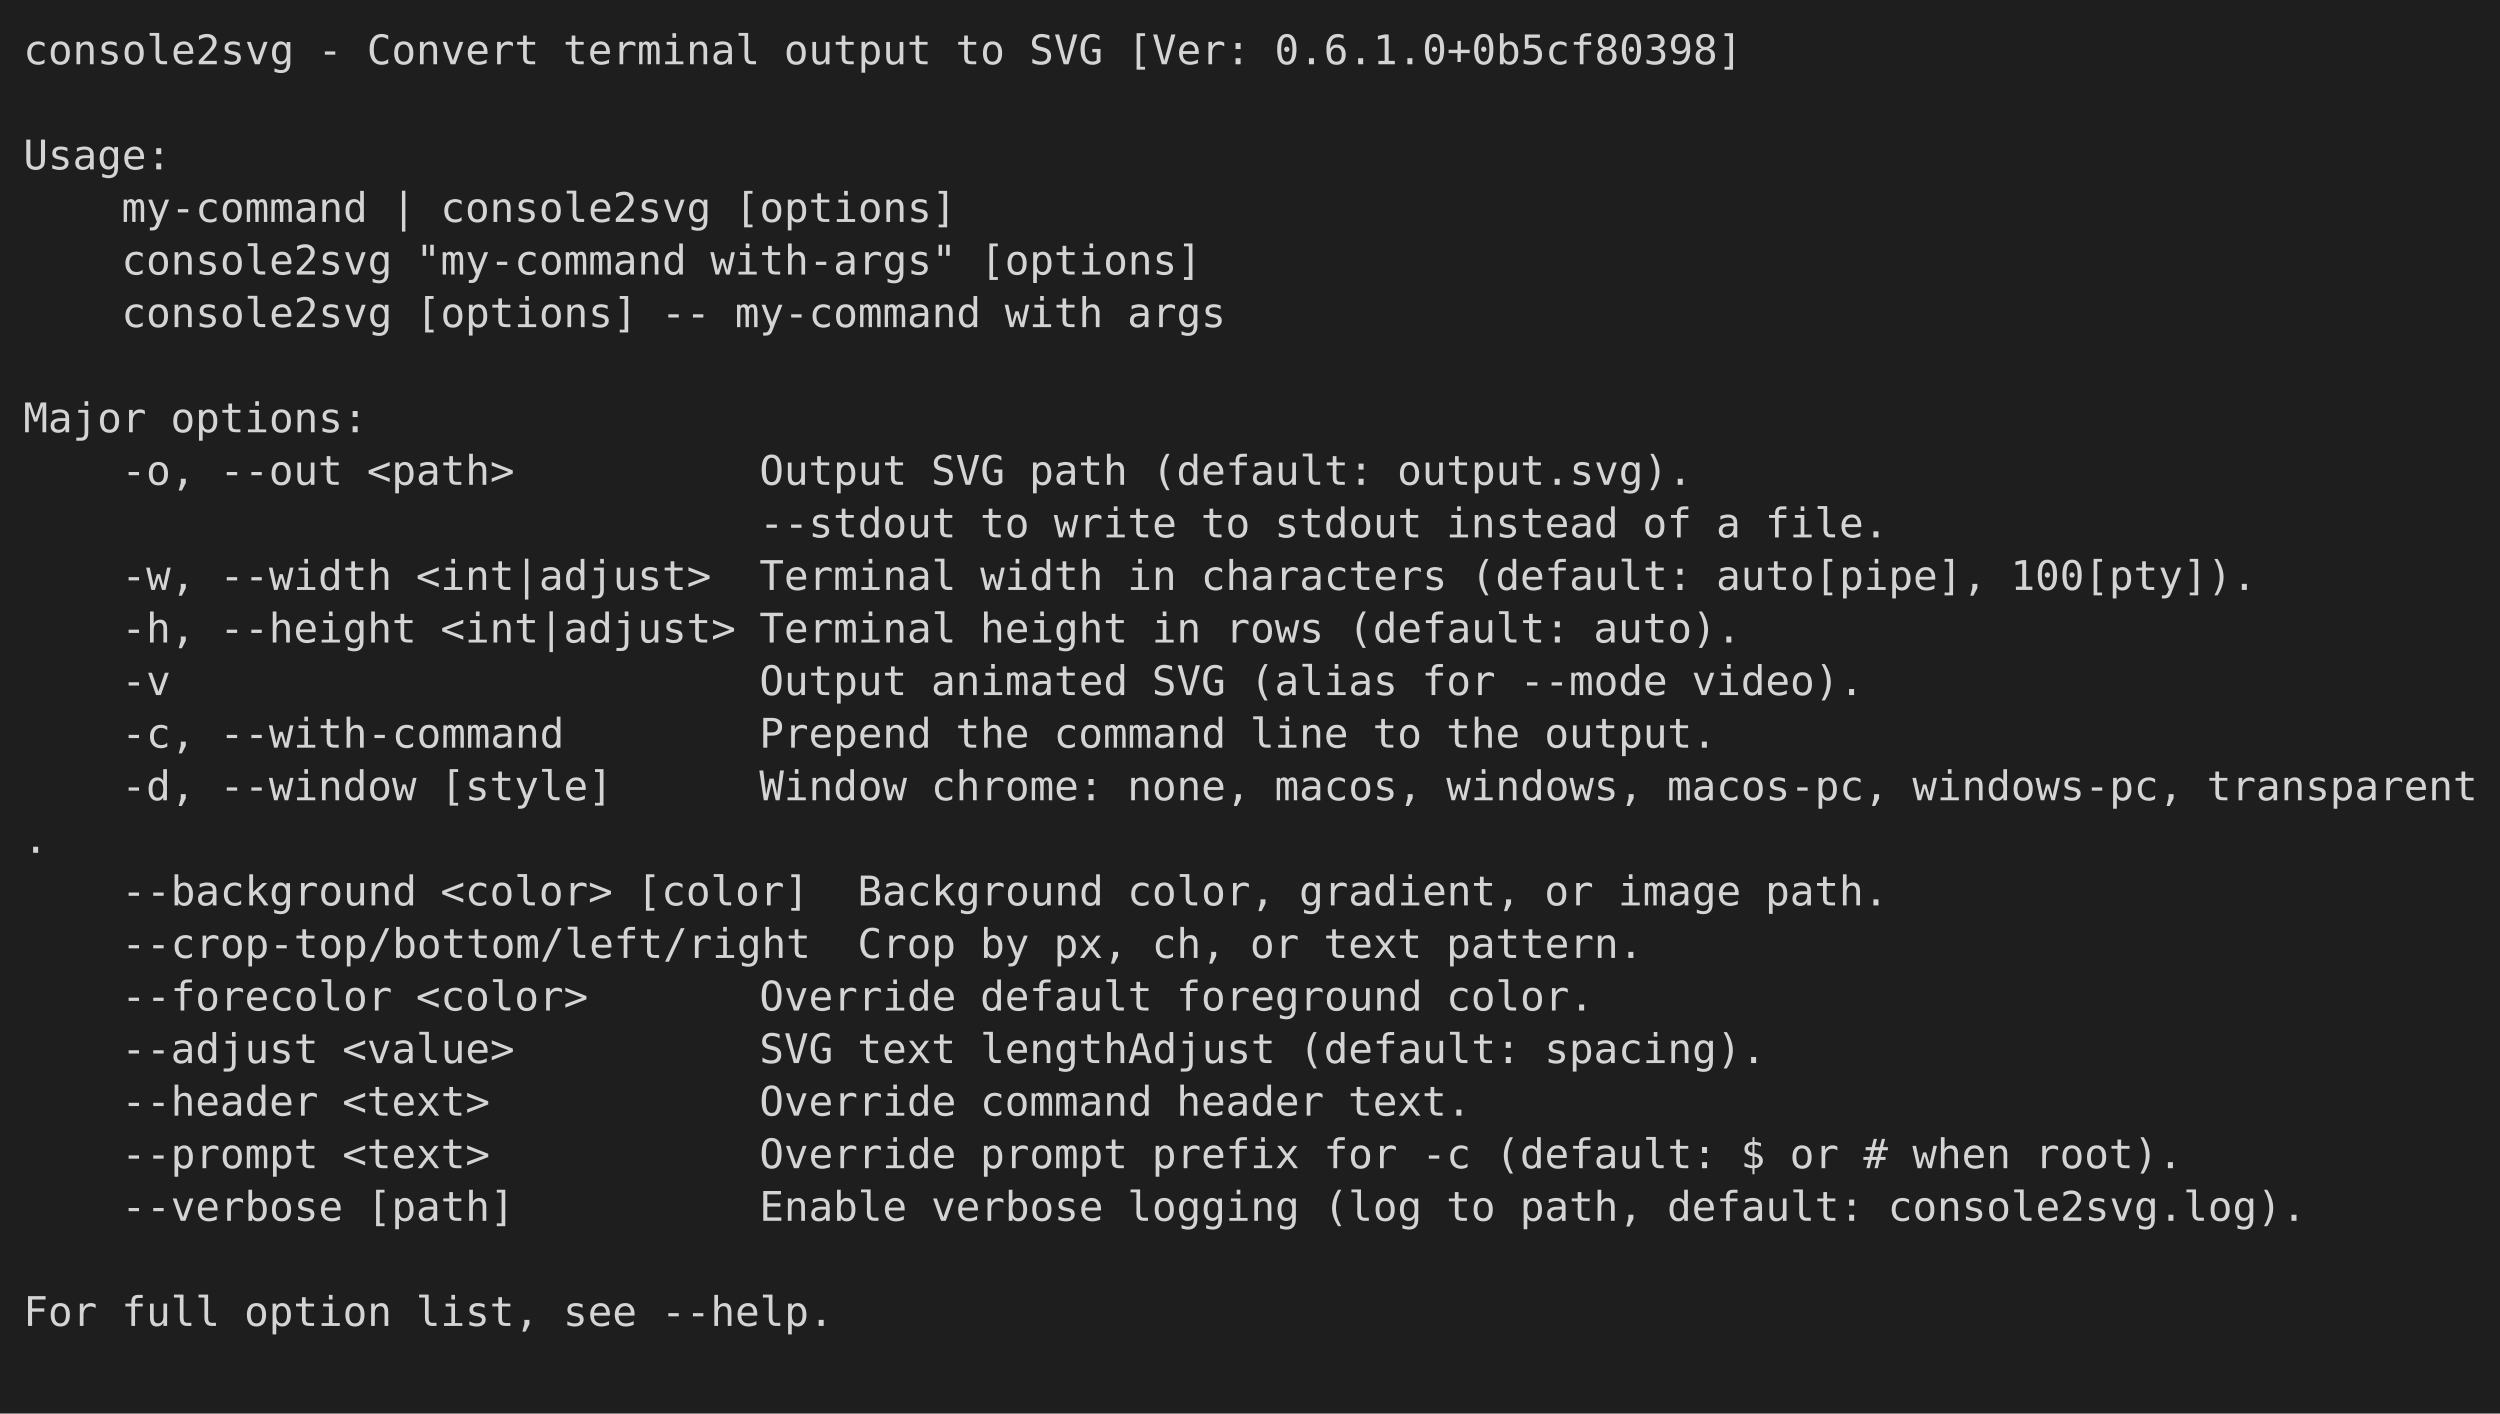
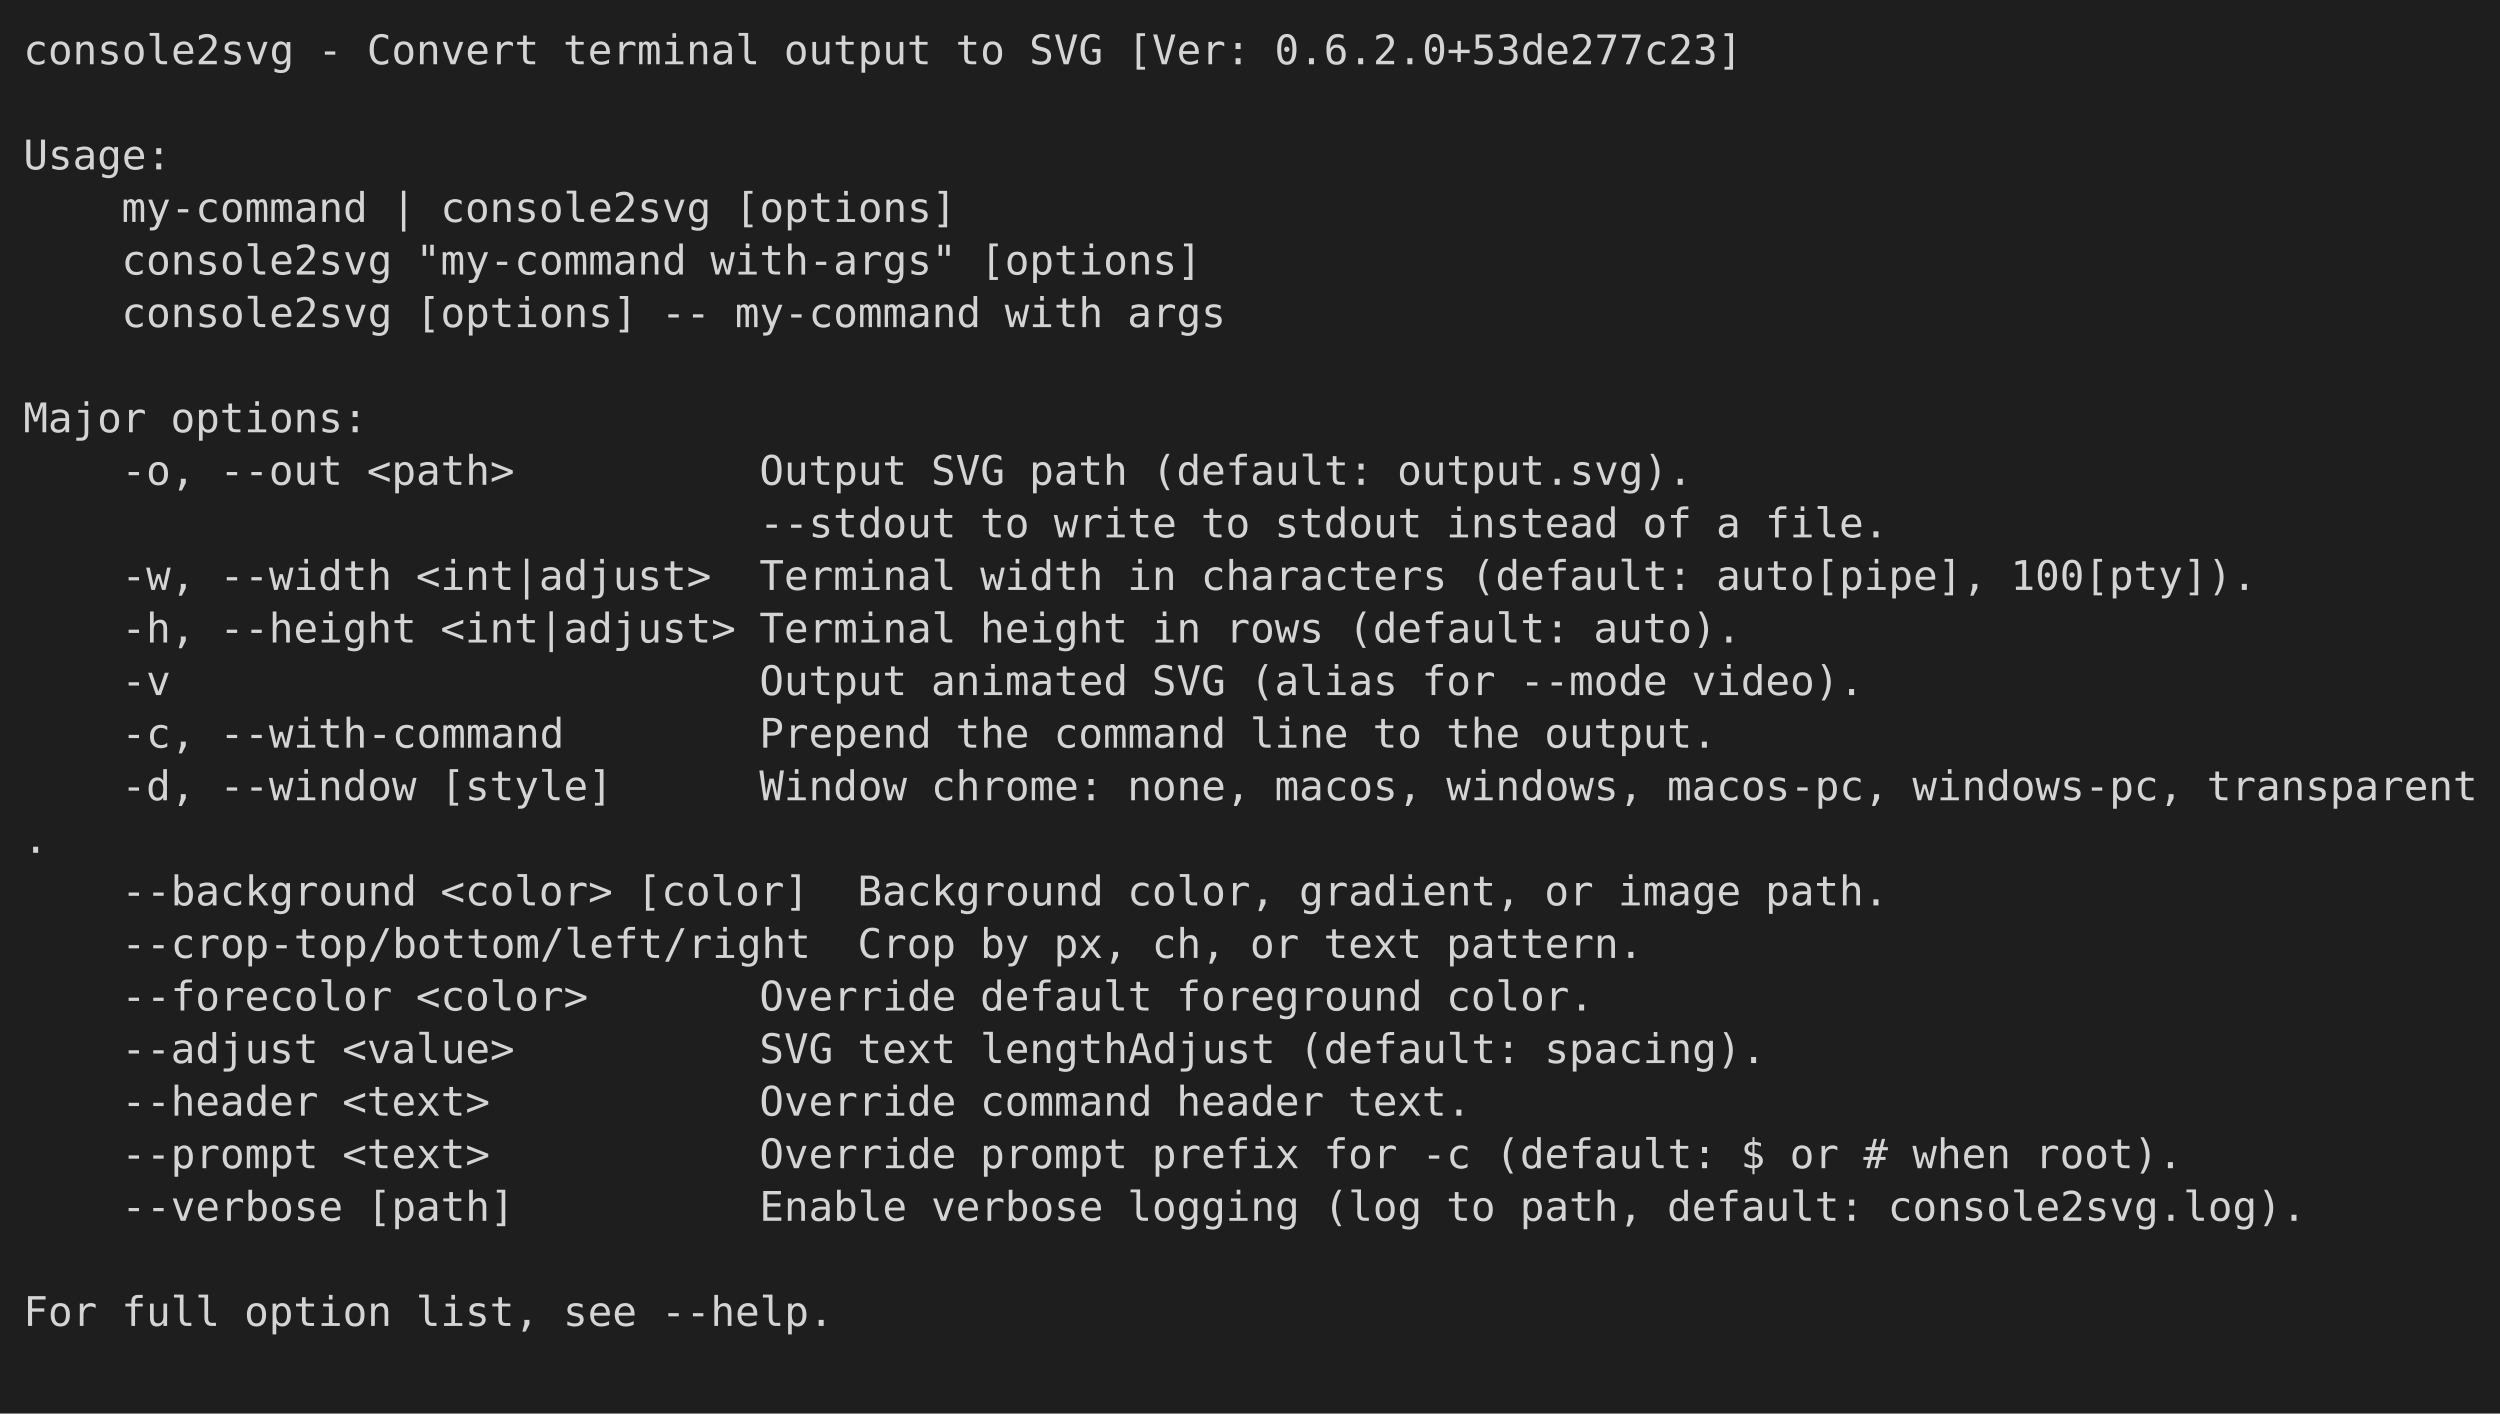
<svg xmlns="http://www.w3.org/2000/svg" viewBox="0 0 856 484" role="img" aria-label="console2svg output">
  <style>
.crt {
  font-family: ui-monospace,"Cascadia Mono","Segoe UI Mono","SFMono-Regular",Menlo,monospace;
  font-size: 14px;
}
text {
  dominant-baseline: alphabetic;
}
.bg {
  shape-rendering: crispEdges;
}
</style>
  <rect x="0" y="0" width="856" height="484" fill="#1e1e1e" />
  <g transform="translate(8 8)">
    <rect width="840" height="468" fill="#1e1e1e" />
    <text class="crt" x="0" y="14" fill="#d4d4d4" textLength="92.4" lengthAdjust="spacing">console2svg</text>
    <text class="crt" x="100.8" y="14" fill="#d4d4d4" textLength="8.4" lengthAdjust="spacing">-</text>
    <text class="crt" x="117.6" y="14" fill="#d4d4d4" textLength="58.8" lengthAdjust="spacing">Convert</text>
    <text class="crt" x="184.8" y="14" fill="#d4d4d4" textLength="67.2" lengthAdjust="spacing">terminal</text>
    <text class="crt" x="260.4" y="14" fill="#d4d4d4" textLength="50.4" lengthAdjust="spacing">output</text>
    <text class="crt" x="319.2" y="14" fill="#d4d4d4" textLength="16.8" lengthAdjust="spacing">to</text>
    <text class="crt" x="344.4" y="14" fill="#d4d4d4" textLength="25.2" lengthAdjust="spacing">SVG</text>
    <text class="crt" x="378" y="14" fill="#d4d4d4" textLength="42" lengthAdjust="spacing">[Ver:</text>
-     <text class="crt" x="428.4" y="14" fill="#d4d4d4" textLength="159.6" lengthAdjust="spacing">0.6.1.0+0b5cf80398]</text>
+     <text class="crt" x="428.4" y="14" fill="#d4d4d4" textLength="159.6" lengthAdjust="spacing">0.6.2.0+53de277c23]</text>
    <text class="crt" x="0" y="50" fill="#d4d4d4" textLength="50.4" lengthAdjust="spacing">Usage:</text>
    <text class="crt" x="33.6" y="68" fill="#d4d4d4" textLength="84" lengthAdjust="spacing">my-command</text>
    <text class="crt" x="126" y="68" fill="#d4d4d4" textLength="8.4" lengthAdjust="spacing">|</text>
    <text class="crt" x="142.8" y="68" fill="#d4d4d4" textLength="92.4" lengthAdjust="spacing">console2svg</text>
    <text class="crt" x="243.6" y="68" fill="#d4d4d4" textLength="75.6" lengthAdjust="spacing">[options]</text>
    <text class="crt" x="33.6" y="86" fill="#d4d4d4" textLength="92.4" lengthAdjust="spacing">console2svg</text>
    <text class="crt" x="134.4" y="86" fill="#d4d4d4" textLength="92.4" lengthAdjust="spacing">"my-command</text>
    <text class="crt" x="235.2" y="86" fill="#d4d4d4" textLength="84" lengthAdjust="spacing">with-args"</text>
    <text class="crt" x="327.6" y="86" fill="#d4d4d4" textLength="75.6" lengthAdjust="spacing">[options]</text>
    <text class="crt" x="33.6" y="104" fill="#d4d4d4" textLength="92.4" lengthAdjust="spacing">console2svg</text>
    <text class="crt" x="134.4" y="104" fill="#d4d4d4" textLength="75.6" lengthAdjust="spacing">[options]</text>
    <text class="crt" x="218.4" y="104" fill="#d4d4d4" textLength="16.8" lengthAdjust="spacing">--</text>
    <text class="crt" x="243.6" y="104" fill="#d4d4d4" textLength="84" lengthAdjust="spacing">my-command</text>
    <text class="crt" x="336" y="104" fill="#d4d4d4" textLength="33.6" lengthAdjust="spacing">with</text>
    <text class="crt" x="378" y="104" fill="#d4d4d4" textLength="33.6" lengthAdjust="spacing">args</text>
    <text class="crt" x="0" y="140" fill="#d4d4d4" textLength="42" lengthAdjust="spacing">Major</text>
    <text class="crt" x="50.4" y="140" fill="#d4d4d4" textLength="67.2" lengthAdjust="spacing">options:</text>
    <text class="crt" x="33.6" y="158" fill="#d4d4d4" textLength="25.2" lengthAdjust="spacing">-o,</text>
    <text class="crt" x="67.2" y="158" fill="#d4d4d4" textLength="42" lengthAdjust="spacing">--out</text>
    <text class="crt" x="117.6" y="158" fill="#d4d4d4" textLength="50.4" lengthAdjust="spacing">&lt;path&gt;</text>
    <text class="crt" x="252" y="158" fill="#d4d4d4" textLength="50.4" lengthAdjust="spacing">Output</text>
    <text class="crt" x="310.8" y="158" fill="#d4d4d4" textLength="25.2" lengthAdjust="spacing">SVG</text>
    <text class="crt" x="344.4" y="158" fill="#d4d4d4" textLength="33.6" lengthAdjust="spacing">path</text>
    <text class="crt" x="386.4" y="158" fill="#d4d4d4" textLength="75.6" lengthAdjust="spacing">(default:</text>
    <text class="crt" x="470.4" y="158" fill="#d4d4d4" textLength="100.8" lengthAdjust="spacing">output.svg).</text>
    <text class="crt" x="252" y="176" fill="#d4d4d4" textLength="67.2" lengthAdjust="spacing">--stdout</text>
    <text class="crt" x="327.6" y="176" fill="#d4d4d4" textLength="16.8" lengthAdjust="spacing">to</text>
    <text class="crt" x="352.8" y="176" fill="#d4d4d4" textLength="42" lengthAdjust="spacing">write</text>
    <text class="crt" x="403.2" y="176" fill="#d4d4d4" textLength="16.8" lengthAdjust="spacing">to</text>
    <text class="crt" x="428.4" y="176" fill="#d4d4d4" textLength="50.4" lengthAdjust="spacing">stdout</text>
    <text class="crt" x="487.2" y="176" fill="#d4d4d4" textLength="58.8" lengthAdjust="spacing">instead</text>
    <text class="crt" x="554.4" y="176" fill="#d4d4d4" textLength="16.8" lengthAdjust="spacing">of</text>
    <text class="crt" x="579.6" y="176" fill="#d4d4d4" textLength="8.4" lengthAdjust="spacing">a</text>
    <text class="crt" x="596.4" y="176" fill="#d4d4d4" textLength="42" lengthAdjust="spacing">file.</text>
    <text class="crt" x="33.6" y="194" fill="#d4d4d4" textLength="25.2" lengthAdjust="spacing">-w,</text>
    <text class="crt" x="67.2" y="194" fill="#d4d4d4" textLength="58.8" lengthAdjust="spacing">--width</text>
    <text class="crt" x="134.4" y="194" fill="#d4d4d4" textLength="100.8" lengthAdjust="spacing">&lt;int|adjust&gt;</text>
    <text class="crt" x="252" y="194" fill="#d4d4d4" textLength="67.2" lengthAdjust="spacing">Terminal</text>
    <text class="crt" x="327.6" y="194" fill="#d4d4d4" textLength="42" lengthAdjust="spacing">width</text>
    <text class="crt" x="378" y="194" fill="#d4d4d4" textLength="16.8" lengthAdjust="spacing">in</text>
    <text class="crt" x="403.2" y="194" fill="#d4d4d4" textLength="84" lengthAdjust="spacing">characters</text>
    <text class="crt" x="495.6" y="194" fill="#d4d4d4" textLength="75.6" lengthAdjust="spacing">(default:</text>
    <text class="crt" x="579.6" y="194" fill="#d4d4d4" textLength="92.4" lengthAdjust="spacing">auto[pipe],</text>
    <text class="crt" x="680.4" y="194" fill="#d4d4d4" textLength="84" lengthAdjust="spacing">100[pty]).</text>
    <text class="crt" x="33.6" y="212" fill="#d4d4d4" textLength="25.2" lengthAdjust="spacing">-h,</text>
    <text class="crt" x="67.2" y="212" fill="#d4d4d4" textLength="67.2" lengthAdjust="spacing">--height</text>
    <text class="crt" x="142.8" y="212" fill="#d4d4d4" textLength="100.8" lengthAdjust="spacing">&lt;int|adjust&gt;</text>
    <text class="crt" x="252" y="212" fill="#d4d4d4" textLength="67.2" lengthAdjust="spacing">Terminal</text>
    <text class="crt" x="327.6" y="212" fill="#d4d4d4" textLength="50.4" lengthAdjust="spacing">height</text>
    <text class="crt" x="386.4" y="212" fill="#d4d4d4" textLength="16.8" lengthAdjust="spacing">in</text>
    <text class="crt" x="411.6" y="212" fill="#d4d4d4" textLength="33.6" lengthAdjust="spacing">rows</text>
    <text class="crt" x="453.6" y="212" fill="#d4d4d4" textLength="75.6" lengthAdjust="spacing">(default:</text>
    <text class="crt" x="537.6" y="212" fill="#d4d4d4" textLength="50.4" lengthAdjust="spacing">auto).</text>
    <text class="crt" x="33.6" y="230" fill="#d4d4d4" textLength="16.8" lengthAdjust="spacing">-v</text>
    <text class="crt" x="252" y="230" fill="#d4d4d4" textLength="50.4" lengthAdjust="spacing">Output</text>
    <text class="crt" x="310.8" y="230" fill="#d4d4d4" textLength="67.2" lengthAdjust="spacing">animated</text>
    <text class="crt" x="386.4" y="230" fill="#d4d4d4" textLength="25.2" lengthAdjust="spacing">SVG</text>
    <text class="crt" x="420" y="230" fill="#d4d4d4" textLength="50.4" lengthAdjust="spacing">(alias</text>
    <text class="crt" x="478.8" y="230" fill="#d4d4d4" textLength="25.2" lengthAdjust="spacing">for</text>
    <text class="crt" x="512.4" y="230" fill="#d4d4d4" textLength="50.4" lengthAdjust="spacing">--mode</text>
    <text class="crt" x="571.2" y="230" fill="#d4d4d4" textLength="58.8" lengthAdjust="spacing">video).</text>
    <text class="crt" x="33.6" y="248" fill="#d4d4d4" textLength="25.2" lengthAdjust="spacing">-c,</text>
    <text class="crt" x="67.2" y="248" fill="#d4d4d4" textLength="117.6" lengthAdjust="spacing">--with-command</text>
    <text class="crt" x="252" y="248" fill="#d4d4d4" textLength="58.8" lengthAdjust="spacing">Prepend</text>
    <text class="crt" x="319.2" y="248" fill="#d4d4d4" textLength="25.2" lengthAdjust="spacing">the</text>
    <text class="crt" x="352.8" y="248" fill="#d4d4d4" textLength="58.8" lengthAdjust="spacing">command</text>
    <text class="crt" x="420" y="248" fill="#d4d4d4" textLength="33.6" lengthAdjust="spacing">line</text>
    <text class="crt" x="462" y="248" fill="#d4d4d4" textLength="16.8" lengthAdjust="spacing">to</text>
    <text class="crt" x="487.2" y="248" fill="#d4d4d4" textLength="25.2" lengthAdjust="spacing">the</text>
    <text class="crt" x="520.8" y="248" fill="#d4d4d4" textLength="58.8" lengthAdjust="spacing">output.</text>
    <text class="crt" x="33.6" y="266" fill="#d4d4d4" textLength="25.2" lengthAdjust="spacing">-d,</text>
    <text class="crt" x="67.2" y="266" fill="#d4d4d4" textLength="67.2" lengthAdjust="spacing">--window</text>
    <text class="crt" x="142.8" y="266" fill="#d4d4d4" textLength="58.8" lengthAdjust="spacing">[style]</text>
    <text class="crt" x="252" y="266" fill="#d4d4d4" textLength="50.4" lengthAdjust="spacing">Window</text>
    <text class="crt" x="310.8" y="266" fill="#d4d4d4" textLength="58.8" lengthAdjust="spacing">chrome:</text>
    <text class="crt" x="378" y="266" fill="#d4d4d4" textLength="42" lengthAdjust="spacing">none,</text>
    <text class="crt" x="428.4" y="266" fill="#d4d4d4" textLength="50.4" lengthAdjust="spacing">macos,</text>
    <text class="crt" x="487.2" y="266" fill="#d4d4d4" textLength="67.2" lengthAdjust="spacing">windows,</text>
    <text class="crt" x="562.8" y="266" fill="#d4d4d4" textLength="75.6" lengthAdjust="spacing">macos-pc,</text>
    <text class="crt" x="646.8" y="266" fill="#d4d4d4" textLength="92.4" lengthAdjust="spacing">windows-pc,</text>
    <text class="crt" x="747.6" y="266" fill="#d4d4d4" textLength="92.4" lengthAdjust="spacing">transparent</text>
    <text class="crt" x="0" y="284" fill="#d4d4d4" textLength="8.4" lengthAdjust="spacing">.</text>
    <text class="crt" x="33.6" y="302" fill="#d4d4d4" textLength="100.8" lengthAdjust="spacing">--background</text>
    <text class="crt" x="142.8" y="302" fill="#d4d4d4" textLength="58.8" lengthAdjust="spacing">&lt;color&gt;</text>
    <text class="crt" x="210" y="302" fill="#d4d4d4" textLength="58.8" lengthAdjust="spacing">[color]</text>
    <text class="crt" x="285.6" y="302" fill="#d4d4d4" textLength="84" lengthAdjust="spacing">Background</text>
    <text class="crt" x="378" y="302" fill="#d4d4d4" textLength="50.4" lengthAdjust="spacing">color,</text>
    <text class="crt" x="436.8" y="302" fill="#d4d4d4" textLength="75.6" lengthAdjust="spacing">gradient,</text>
    <text class="crt" x="520.8" y="302" fill="#d4d4d4" textLength="16.8" lengthAdjust="spacing">or</text>
    <text class="crt" x="546" y="302" fill="#d4d4d4" textLength="42" lengthAdjust="spacing">image</text>
    <text class="crt" x="596.4" y="302" fill="#d4d4d4" textLength="42" lengthAdjust="spacing">path.</text>
    <text class="crt" x="33.6" y="320" fill="#d4d4d4" textLength="235.2" lengthAdjust="spacing">--crop-top/bottom/left/right</text>
    <text class="crt" x="285.6" y="320" fill="#d4d4d4" textLength="33.6" lengthAdjust="spacing">Crop</text>
    <text class="crt" x="327.6" y="320" fill="#d4d4d4" textLength="16.8" lengthAdjust="spacing">by</text>
    <text class="crt" x="352.8" y="320" fill="#d4d4d4" textLength="25.2" lengthAdjust="spacing">px,</text>
    <text class="crt" x="386.4" y="320" fill="#d4d4d4" textLength="25.2" lengthAdjust="spacing">ch,</text>
    <text class="crt" x="420" y="320" fill="#d4d4d4" textLength="16.8" lengthAdjust="spacing">or</text>
    <text class="crt" x="445.2" y="320" fill="#d4d4d4" textLength="33.6" lengthAdjust="spacing">text</text>
    <text class="crt" x="487.2" y="320" fill="#d4d4d4" textLength="67.2" lengthAdjust="spacing">pattern.</text>
    <text class="crt" x="33.6" y="338" fill="#d4d4d4" textLength="92.4" lengthAdjust="spacing">--forecolor</text>
    <text class="crt" x="134.4" y="338" fill="#d4d4d4" textLength="58.8" lengthAdjust="spacing">&lt;color&gt;</text>
    <text class="crt" x="252" y="338" fill="#d4d4d4" textLength="67.2" lengthAdjust="spacing">Override</text>
    <text class="crt" x="327.6" y="338" fill="#d4d4d4" textLength="58.8" lengthAdjust="spacing">default</text>
    <text class="crt" x="394.8" y="338" fill="#d4d4d4" textLength="84" lengthAdjust="spacing">foreground</text>
    <text class="crt" x="487.2" y="338" fill="#d4d4d4" textLength="50.4" lengthAdjust="spacing">color.</text>
    <text class="crt" x="33.6" y="356" fill="#d4d4d4" textLength="67.2" lengthAdjust="spacing">--adjust</text>
    <text class="crt" x="109.2" y="356" fill="#d4d4d4" textLength="58.8" lengthAdjust="spacing">&lt;value&gt;</text>
    <text class="crt" x="252" y="356" fill="#d4d4d4" textLength="25.2" lengthAdjust="spacing">SVG</text>
    <text class="crt" x="285.6" y="356" fill="#d4d4d4" textLength="33.6" lengthAdjust="spacing">text</text>
    <text class="crt" x="327.6" y="356" fill="#d4d4d4" textLength="100.8" lengthAdjust="spacing">lengthAdjust</text>
    <text class="crt" x="436.8" y="356" fill="#d4d4d4" textLength="75.6" lengthAdjust="spacing">(default:</text>
    <text class="crt" x="520.8" y="356" fill="#d4d4d4" textLength="75.6" lengthAdjust="spacing">spacing).</text>
    <text class="crt" x="33.6" y="374" fill="#d4d4d4" textLength="67.2" lengthAdjust="spacing">--header</text>
    <text class="crt" x="109.2" y="374" fill="#d4d4d4" textLength="50.4" lengthAdjust="spacing">&lt;text&gt;</text>
    <text class="crt" x="252" y="374" fill="#d4d4d4" textLength="67.2" lengthAdjust="spacing">Override</text>
    <text class="crt" x="327.6" y="374" fill="#d4d4d4" textLength="58.8" lengthAdjust="spacing">command</text>
    <text class="crt" x="394.8" y="374" fill="#d4d4d4" textLength="50.4" lengthAdjust="spacing">header</text>
    <text class="crt" x="453.6" y="374" fill="#d4d4d4" textLength="42" lengthAdjust="spacing">text.</text>
    <text class="crt" x="33.6" y="392" fill="#d4d4d4" textLength="67.2" lengthAdjust="spacing">--prompt</text>
    <text class="crt" x="109.2" y="392" fill="#d4d4d4" textLength="50.4" lengthAdjust="spacing">&lt;text&gt;</text>
    <text class="crt" x="252" y="392" fill="#d4d4d4" textLength="67.2" lengthAdjust="spacing">Override</text>
    <text class="crt" x="327.6" y="392" fill="#d4d4d4" textLength="50.4" lengthAdjust="spacing">prompt</text>
    <text class="crt" x="386.4" y="392" fill="#d4d4d4" textLength="50.4" lengthAdjust="spacing">prefix</text>
    <text class="crt" x="445.2" y="392" fill="#d4d4d4" textLength="25.2" lengthAdjust="spacing">for</text>
    <text class="crt" x="478.8" y="392" fill="#d4d4d4" textLength="16.8" lengthAdjust="spacing">-c</text>
    <text class="crt" x="504" y="392" fill="#d4d4d4" textLength="75.6" lengthAdjust="spacing">(default:</text>
    <text class="crt" x="588" y="392" fill="#d4d4d4" textLength="8.4" lengthAdjust="spacing">$</text>
    <text class="crt" x="604.8" y="392" fill="#d4d4d4" textLength="16.8" lengthAdjust="spacing">or</text>
    <text class="crt" x="630" y="392" fill="#d4d4d4" textLength="8.4" lengthAdjust="spacing">#</text>
    <text class="crt" x="646.8" y="392" fill="#d4d4d4" textLength="33.6" lengthAdjust="spacing">when</text>
    <text class="crt" x="688.8" y="392" fill="#d4d4d4" textLength="50.4" lengthAdjust="spacing">root).</text>
    <text class="crt" x="33.6" y="410" fill="#d4d4d4" textLength="75.6" lengthAdjust="spacing">--verbose</text>
    <text class="crt" x="117.6" y="410" fill="#d4d4d4" textLength="50.4" lengthAdjust="spacing">[path]</text>
    <text class="crt" x="252" y="410" fill="#d4d4d4" textLength="50.4" lengthAdjust="spacing">Enable</text>
    <text class="crt" x="310.8" y="410" fill="#d4d4d4" textLength="58.8" lengthAdjust="spacing">verbose</text>
    <text class="crt" x="378" y="410" fill="#d4d4d4" textLength="58.8" lengthAdjust="spacing">logging</text>
    <text class="crt" x="445.2" y="410" fill="#d4d4d4" textLength="33.6" lengthAdjust="spacing">(log</text>
    <text class="crt" x="487.2" y="410" fill="#d4d4d4" textLength="16.8" lengthAdjust="spacing">to</text>
    <text class="crt" x="512.4" y="410" fill="#d4d4d4" textLength="42" lengthAdjust="spacing">path,</text>
    <text class="crt" x="562.8" y="410" fill="#d4d4d4" textLength="67.2" lengthAdjust="spacing">default:</text>
    <text class="crt" x="638.4" y="410" fill="#d4d4d4" textLength="142.8" lengthAdjust="spacing">console2svg.log).</text>
    <text class="crt" x="0" y="446" fill="#d4d4d4" textLength="25.2" lengthAdjust="spacing">For</text>
    <text class="crt" x="33.6" y="446" fill="#d4d4d4" textLength="33.6" lengthAdjust="spacing">full</text>
    <text class="crt" x="75.6" y="446" fill="#d4d4d4" textLength="50.4" lengthAdjust="spacing">option</text>
    <text class="crt" x="134.4" y="446" fill="#d4d4d4" textLength="42" lengthAdjust="spacing">list,</text>
    <text class="crt" x="184.8" y="446" fill="#d4d4d4" textLength="25.2" lengthAdjust="spacing">see</text>
    <text class="crt" x="218.4" y="446" fill="#d4d4d4" textLength="58.8" lengthAdjust="spacing">--help.</text>
  </g>
</svg>
